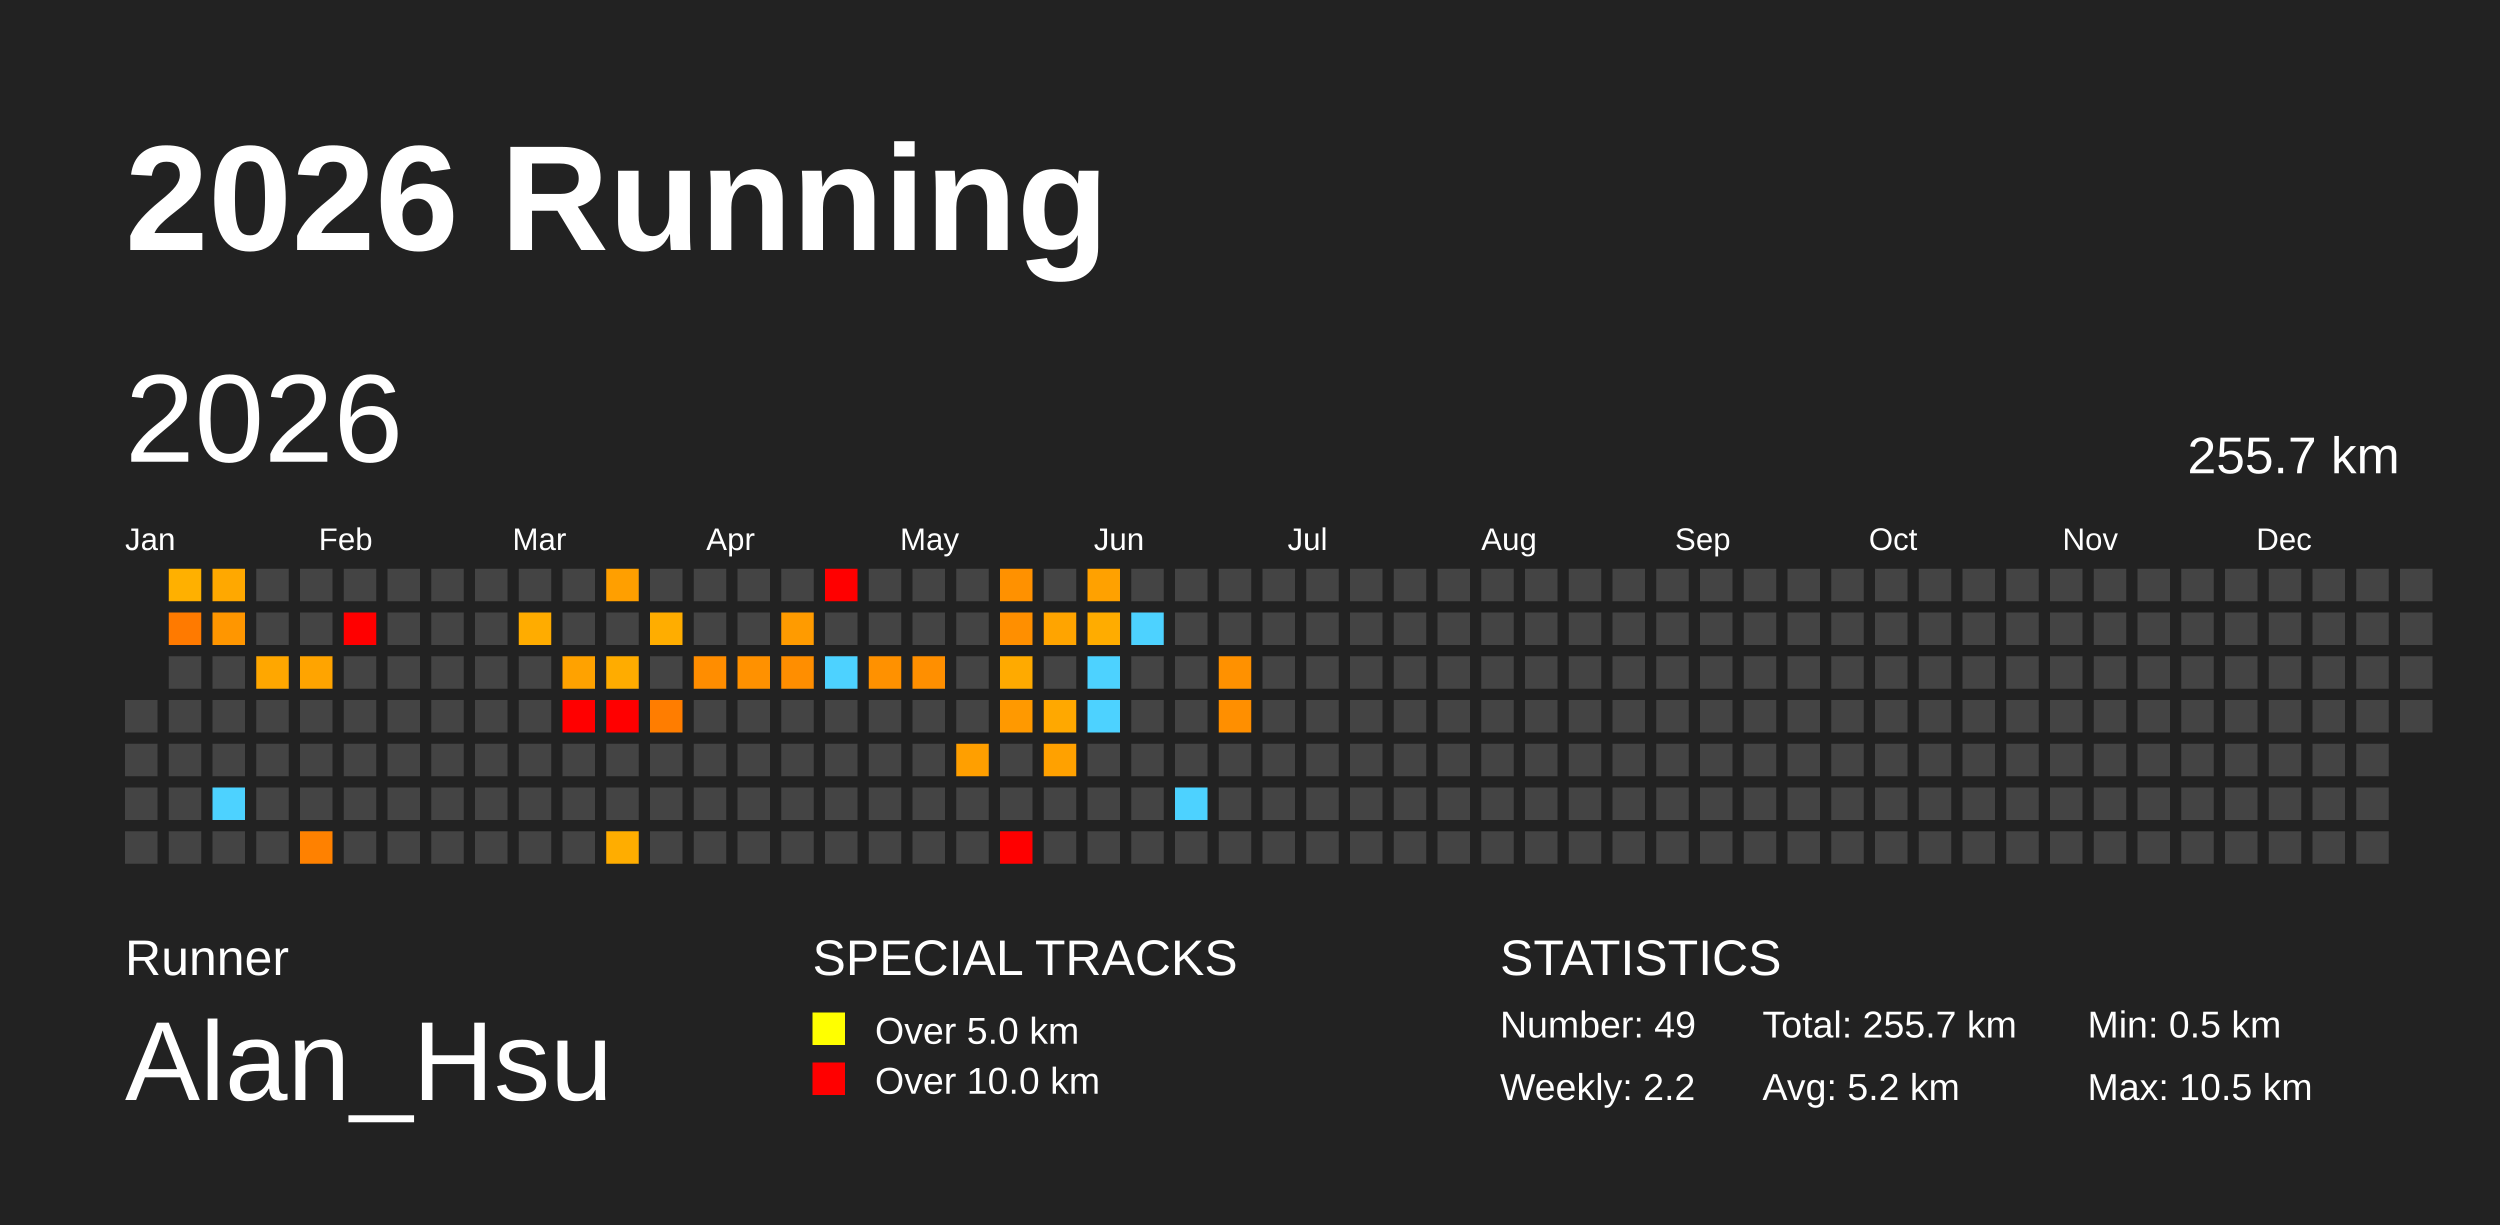
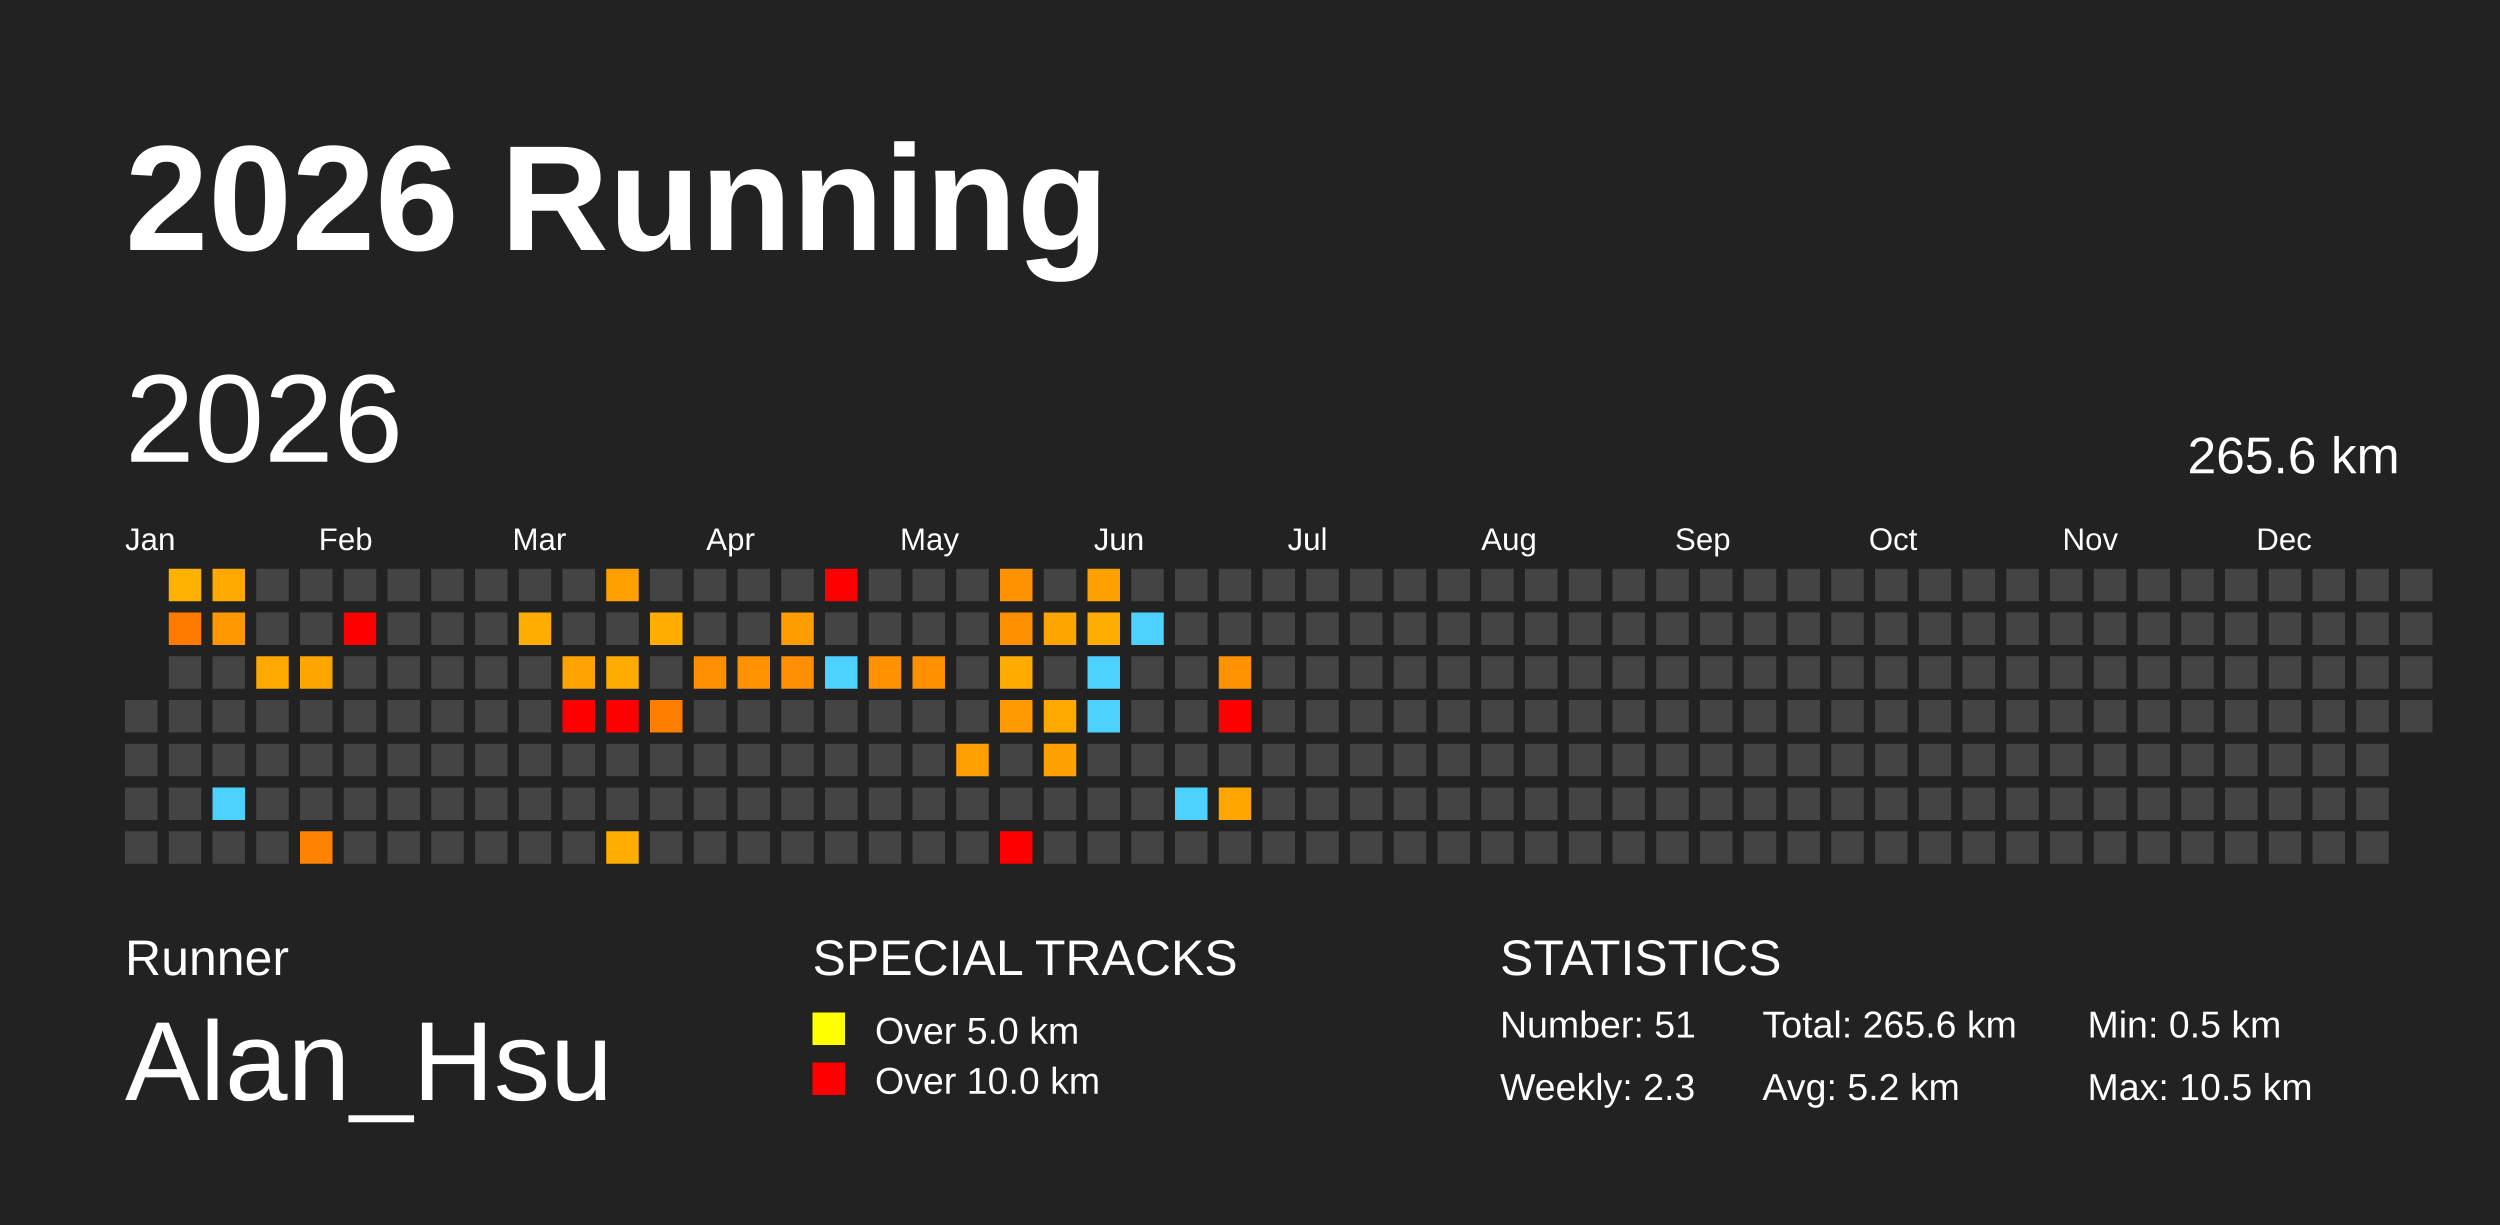
<svg xmlns="http://www.w3.org/2000/svg" baseProfile="full" height="98mm" version="1.1" viewBox="0,0,200,98" width="200mm">
  <defs />
  <rect fill="#222222" height="98" width="200" x="0" y="0" />
  <text fill="#FFFFFF" style="font-size:12px; font-family:Arial; font-weight:bold;" x="10" y="20">2026 Running</text>
  <text fill="#FFFFFF" style="font-size:4px; font-family:Arial" x="10" y="78">Runner</text>
  <text fill="#FFFFFF" style="font-size:9px; font-family:Arial" x="10" y="88">Alan_Hsu</text>
  <text fill="#FFFFFF" style="font-size:4px; font-family:Arial" x="65" y="78">SPECIAL TRACKS</text>
  <rect fill="yellow" height="2.6" width="2.6" x="65" y="81" />
  <text fill="#FFFFFF" style="font-size:3px; font-family:Arial" x="70" y="83.5">Over 5.0 km</text>
  <rect fill="red" height="2.6" width="2.6" x="65" y="85" />
  <text fill="#FFFFFF" style="font-size:3px; font-family:Arial" x="70" y="87.5">Over 10.0 km</text>
  <text fill="#FFFFFF" style="font-size:4px; font-family:Arial" x="120" y="78">STATISTICS</text>
-   <text fill="#FFFFFF" style="font-size:3px; font-family:Arial" x="120" y="83">Number: 49</text>
-   <text fill="#FFFFFF" style="font-size:3px; font-family:Arial" x="120" y="88">Weekly: 2.2</text>
-   <text fill="#FFFFFF" style="font-size:3px; font-family:Arial" x="141" y="83">Total: 255.7 km</text>
+   <text fill="#FFFFFF" style="font-size:3px; font-family:Arial" x="120" y="83">Number: 51</text>
+   <text fill="#FFFFFF" style="font-size:3px; font-family:Arial" x="120" y="88">Weekly: 2.3</text>
+   <text fill="#FFFFFF" style="font-size:3px; font-family:Arial" x="141" y="83">Total: 265.6 km</text>
  <text fill="#FFFFFF" style="font-size:3px; font-family:Arial" x="141" y="88">Avg: 5.2 km</text>
  <text fill="#FFFFFF" style="font-size:3px; font-family:Arial" x="167" y="83">Min: 0.5 km</text>
  <text fill="#FFFFFF" style="font-size:3px; font-family:Arial" x="167" y="88">Max: 10.5 km</text>
  <text dominant-baseline="hanging" fill="#FFFFFF" style="font-size:10.0px; font-family:Arial;" x="10" y="30">2026</text>
-   <text dominant-baseline="hanging" fill="#FFFFFF" style="font-size:4.125px; font-family:Arial;" x="175" y="35">255.7 km</text>
+   <text dominant-baseline="hanging" fill="#FFFFFF" style="font-size:4.125px; font-family:Arial;" x="175" y="35">265.6 km</text>
  <text fill="#FFFFFF" style="font-size:2.5px; font-family:Arial" x="10.0" y="44">Jan</text>
  <text fill="#FFFFFF" style="font-size:2.5px; font-family:Arial" x="25.5" y="44">Feb</text>
  <text fill="#FFFFFF" style="font-size:2.5px; font-family:Arial" x="41.0" y="44">Mar</text>
  <text fill="#FFFFFF" style="font-size:2.5px; font-family:Arial" x="56.5" y="44">Apr</text>
  <text fill="#FFFFFF" style="font-size:2.5px; font-family:Arial" x="72.0" y="44">May</text>
  <text fill="#FFFFFF" style="font-size:2.5px; font-family:Arial" x="87.5" y="44">Jun</text>
  <text fill="#FFFFFF" style="font-size:2.5px; font-family:Arial" x="103.0" y="44">Jul</text>
  <text fill="#FFFFFF" style="font-size:2.5px; font-family:Arial" x="118.5" y="44">Aug</text>
  <text fill="#FFFFFF" style="font-size:2.5px; font-family:Arial" x="134.0" y="44">Sep</text>
  <text fill="#FFFFFF" style="font-size:2.5px; font-family:Arial" x="149.5" y="44">Oct</text>
  <text fill="#FFFFFF" style="font-size:2.5px; font-family:Arial" x="165.0" y="44">Nov</text>
  <text fill="#FFFFFF" style="font-size:2.5px; font-family:Arial" x="180.5" y="44">Dec</text>
  <rect fill="#444444" height="2.6" width="2.6" x="10.0" y="56.0" />
  <rect fill="#444444" height="2.6" width="2.6" x="10.0" y="59.5" />
  <rect fill="#444444" height="2.6" width="2.6" x="10.0" y="63.0" />
  <rect fill="#444444" height="2.6" width="2.6" x="10.0" y="66.5" />
-   <rect fill="#ffb000" height="2.6" width="2.6" x="13.5" y="45.5" />
-   <rect fill="#ff7a00" height="2.6" width="2.6" x="13.5" y="49.0" />
+   <rect fill="#ffb100" height="2.6" width="2.6" x="13.5" y="45.5" />
+   <rect fill="#ff7b00" height="2.6" width="2.6" x="13.5" y="49.0" />
  <rect fill="#444444" height="2.6" width="2.6" x="13.5" y="52.5" />
  <rect fill="#444444" height="2.6" width="2.6" x="13.5" y="56.0" />
  <rect fill="#444444" height="2.6" width="2.6" x="13.5" y="59.5" />
  <rect fill="#444444" height="2.6" width="2.6" x="13.5" y="63.0" />
  <rect fill="#444444" height="2.6" width="2.6" x="13.5" y="66.5" />
-   <rect fill="#ffa800" height="2.6" width="2.6" x="17.0" y="45.5" />
-   <rect fill="#ff9600" height="2.6" width="2.6" x="17.0" y="49.0" />
+   <rect fill="#ffa900" height="2.6" width="2.6" x="17.0" y="45.5" />
+   <rect fill="#ff9700" height="2.6" width="2.6" x="17.0" y="49.0" />
  <rect fill="#444444" height="2.6" width="2.6" x="17.0" y="52.5" />
  <rect fill="#444444" height="2.6" width="2.6" x="17.0" y="56.0" />
  <rect fill="#444444" height="2.6" width="2.6" x="17.0" y="59.5" />
  <rect fill="#4dd2ff" height="2.6" width="2.6" x="17.0" y="63.0" />
  <rect fill="#444444" height="2.6" width="2.6" x="17.0" y="66.5" />
  <rect fill="#444444" height="2.6" width="2.6" x="20.5" y="45.5" />
  <rect fill="#444444" height="2.6" width="2.6" x="20.5" y="49.0" />
-   <rect fill="#ffa700" height="2.6" width="2.6" x="20.5" y="52.5" />
+   <rect fill="#ffa800" height="2.6" width="2.6" x="20.5" y="52.5" />
  <rect fill="#444444" height="2.6" width="2.6" x="20.5" y="56.0" />
  <rect fill="#444444" height="2.6" width="2.6" x="20.5" y="59.5" />
  <rect fill="#444444" height="2.6" width="2.6" x="20.5" y="63.0" />
  <rect fill="#444444" height="2.6" width="2.6" x="20.5" y="66.5" />
  <rect fill="#444444" height="2.6" width="2.6" x="24.0" y="45.5" />
  <rect fill="#444444" height="2.6" width="2.6" x="24.0" y="49.0" />
-   <rect fill="#ffa400" height="2.6" width="2.6" x="24.0" y="52.5" />
+   <rect fill="#ffa500" height="2.6" width="2.6" x="24.0" y="52.5" />
  <rect fill="#444444" height="2.6" width="2.6" x="24.0" y="56.0" />
  <rect fill="#444444" height="2.6" width="2.6" x="24.0" y="59.5" />
  <rect fill="#444444" height="2.6" width="2.6" x="24.0" y="63.0" />
-   <rect fill="#ff8100" height="2.6" width="2.6" x="24.0" y="66.5" />
+   <rect fill="#ff8200" height="2.6" width="2.6" x="24.0" y="66.5" />
  <rect fill="#444444" height="2.6" width="2.6" x="27.5" y="45.5" />
  <rect fill="red" height="2.6" width="2.6" x="27.5" y="49.0" />
  <rect fill="#444444" height="2.6" width="2.6" x="27.5" y="52.5" />
  <rect fill="#444444" height="2.6" width="2.6" x="27.5" y="56.0" />
  <rect fill="#444444" height="2.6" width="2.6" x="27.5" y="59.5" />
  <rect fill="#444444" height="2.6" width="2.6" x="27.5" y="63.0" />
  <rect fill="#444444" height="2.6" width="2.6" x="27.5" y="66.5" />
  <rect fill="#444444" height="2.6" width="2.6" x="31.0" y="45.5" />
  <rect fill="#444444" height="2.6" width="2.6" x="31.0" y="49.0" />
  <rect fill="#444444" height="2.6" width="2.6" x="31.0" y="52.5" />
  <rect fill="#444444" height="2.6" width="2.6" x="31.0" y="56.0" />
  <rect fill="#444444" height="2.6" width="2.6" x="31.0" y="59.5" />
  <rect fill="#444444" height="2.6" width="2.6" x="31.0" y="63.0" />
  <rect fill="#444444" height="2.6" width="2.6" x="31.0" y="66.5" />
  <rect fill="#444444" height="2.6" width="2.6" x="34.5" y="45.5" />
  <rect fill="#444444" height="2.6" width="2.6" x="34.5" y="49.0" />
  <rect fill="#444444" height="2.6" width="2.6" x="34.5" y="52.5" />
  <rect fill="#444444" height="2.6" width="2.6" x="34.5" y="56.0" />
  <rect fill="#444444" height="2.6" width="2.6" x="34.5" y="59.5" />
  <rect fill="#444444" height="2.6" width="2.6" x="34.5" y="63.0" />
  <rect fill="#444444" height="2.6" width="2.6" x="34.5" y="66.5" />
  <rect fill="#444444" height="2.6" width="2.6" x="38.0" y="45.5" />
  <rect fill="#444444" height="2.6" width="2.6" x="38.0" y="49.0" />
  <rect fill="#444444" height="2.6" width="2.6" x="38.0" y="52.5" />
  <rect fill="#444444" height="2.6" width="2.6" x="38.0" y="56.0" />
  <rect fill="#444444" height="2.6" width="2.6" x="38.0" y="59.5" />
  <rect fill="#444444" height="2.6" width="2.6" x="38.0" y="63.0" />
  <rect fill="#444444" height="2.6" width="2.6" x="38.0" y="66.5" />
  <rect fill="#444444" height="2.6" width="2.6" x="41.5" y="45.5" />
-   <rect fill="#ffac00" height="2.6" width="2.6" x="41.5" y="49.0" />
+   <rect fill="#ffad00" height="2.6" width="2.6" x="41.5" y="49.0" />
  <rect fill="#444444" height="2.6" width="2.6" x="41.5" y="52.5" />
  <rect fill="#444444" height="2.6" width="2.6" x="41.5" y="56.0" />
  <rect fill="#444444" height="2.6" width="2.6" x="41.5" y="59.5" />
  <rect fill="#444444" height="2.6" width="2.6" x="41.5" y="63.0" />
  <rect fill="#444444" height="2.6" width="2.6" x="41.5" y="66.5" />
  <rect fill="#444444" height="2.6" width="2.6" x="45.0" y="45.5" />
  <rect fill="#444444" height="2.6" width="2.6" x="45.0" y="49.0" />
-   <rect fill="#ffa200" height="2.6" width="2.6" x="45.0" y="52.5" />
+   <rect fill="#ffa300" height="2.6" width="2.6" x="45.0" y="52.5" />
  <rect fill="red" height="2.6" width="2.6" x="45.0" y="56.0" />
  <rect fill="#444444" height="2.6" width="2.6" x="45.0" y="59.5" />
  <rect fill="#444444" height="2.6" width="2.6" x="45.0" y="63.0" />
  <rect fill="#444444" height="2.6" width="2.6" x="45.0" y="66.5" />
-   <rect fill="#ff9f00" height="2.6" width="2.6" x="48.5" y="45.5" />
+   <rect fill="#ffa000" height="2.6" width="2.6" x="48.5" y="45.5" />
  <rect fill="#444444" height="2.6" width="2.6" x="48.5" y="49.0" />
  <rect fill="#ffac00" height="2.6" width="2.6" x="48.5" y="52.5" />
  <rect fill="red" height="2.6" width="2.6" x="48.5" y="56.0" />
  <rect fill="#444444" height="2.6" width="2.6" x="48.5" y="59.5" />
  <rect fill="#444444" height="2.6" width="2.6" x="48.5" y="63.0" />
-   <rect fill="#ffad00" height="2.6" width="2.6" x="48.5" y="66.5" />
+   <rect fill="#ffae00" height="2.6" width="2.6" x="48.5" y="66.5" />
  <rect fill="#444444" height="2.6" width="2.6" x="52.0" y="45.5" />
-   <rect fill="#ffad00" height="2.6" width="2.6" x="52.0" y="49.0" />
+   <rect fill="#ffae00" height="2.6" width="2.6" x="52.0" y="49.0" />
  <rect fill="#444444" height="2.6" width="2.6" x="52.0" y="52.5" />
-   <rect fill="#ff7d00" height="2.6" width="2.6" x="52.0" y="56.0" />
+   <rect fill="#ff7e00" height="2.6" width="2.6" x="52.0" y="56.0" />
  <rect fill="#444444" height="2.6" width="2.6" x="52.0" y="59.5" />
  <rect fill="#444444" height="2.6" width="2.6" x="52.0" y="63.0" />
  <rect fill="#444444" height="2.6" width="2.6" x="52.0" y="66.5" />
  <rect fill="#444444" height="2.6" width="2.6" x="55.5" y="45.5" />
  <rect fill="#444444" height="2.6" width="2.6" x="55.5" y="49.0" />
-   <rect fill="#ff8d00" height="2.6" width="2.6" x="55.5" y="52.5" />
+   <rect fill="#ff8e00" height="2.6" width="2.6" x="55.5" y="52.5" />
  <rect fill="#444444" height="2.6" width="2.6" x="55.5" y="56.0" />
  <rect fill="#444444" height="2.6" width="2.6" x="55.5" y="59.5" />
  <rect fill="#444444" height="2.6" width="2.6" x="55.5" y="63.0" />
  <rect fill="#444444" height="2.6" width="2.6" x="55.5" y="66.5" />
  <rect fill="#444444" height="2.6" width="2.6" x="59.0" y="45.5" />
  <rect fill="#444444" height="2.6" width="2.6" x="59.0" y="49.0" />
-   <rect fill="#ff9100" height="2.6" width="2.6" x="59.0" y="52.5" />
+   <rect fill="#ff9200" height="2.6" width="2.6" x="59.0" y="52.5" />
  <rect fill="#444444" height="2.6" width="2.6" x="59.0" y="56.0" />
  <rect fill="#444444" height="2.6" width="2.6" x="59.0" y="59.5" />
  <rect fill="#444444" height="2.6" width="2.6" x="59.0" y="63.0" />
  <rect fill="#444444" height="2.6" width="2.6" x="59.0" y="66.5" />
  <rect fill="#444444" height="2.6" width="2.6" x="62.5" y="45.5" />
-   <rect fill="#ff9b00" height="2.6" width="2.6" x="62.5" y="49.0" />
-   <rect fill="#ff8e00" height="2.6" width="2.6" x="62.5" y="52.5" />
+   <rect fill="#ff9c00" height="2.6" width="2.6" x="62.5" y="49.0" />
+   <rect fill="#ff8f00" height="2.6" width="2.6" x="62.5" y="52.5" />
  <rect fill="#444444" height="2.6" width="2.6" x="62.5" y="56.0" />
  <rect fill="#444444" height="2.6" width="2.6" x="62.5" y="59.5" />
  <rect fill="#444444" height="2.6" width="2.6" x="62.5" y="63.0" />
  <rect fill="#444444" height="2.6" width="2.6" x="62.5" y="66.5" />
  <rect fill="red" height="2.6" width="2.6" x="66.0" y="45.5" />
  <rect fill="#444444" height="2.6" width="2.6" x="66.0" y="49.0" />
  <rect fill="#4dd2ff" height="2.6" width="2.6" x="66.0" y="52.5" />
  <rect fill="#444444" height="2.6" width="2.6" x="66.0" y="56.0" />
  <rect fill="#444444" height="2.6" width="2.6" x="66.0" y="59.5" />
  <rect fill="#444444" height="2.6" width="2.6" x="66.0" y="63.0" />
  <rect fill="#444444" height="2.6" width="2.6" x="66.0" y="66.5" />
  <rect fill="#444444" height="2.6" width="2.6" x="69.5" y="45.5" />
  <rect fill="#444444" height="2.6" width="2.6" x="69.5" y="49.0" />
-   <rect fill="#ff9100" height="2.6" width="2.6" x="69.5" y="52.5" />
+   <rect fill="#ff9200" height="2.6" width="2.6" x="69.5" y="52.5" />
  <rect fill="#444444" height="2.6" width="2.6" x="69.5" y="56.0" />
  <rect fill="#444444" height="2.6" width="2.6" x="69.5" y="59.5" />
  <rect fill="#444444" height="2.6" width="2.6" x="69.5" y="63.0" />
  <rect fill="#444444" height="2.6" width="2.6" x="69.5" y="66.5" />
  <rect fill="#444444" height="2.6" width="2.6" x="73.0" y="45.5" />
  <rect fill="#444444" height="2.6" width="2.6" x="73.0" y="49.0" />
-   <rect fill="#ff8f00" height="2.6" width="2.6" x="73.0" y="52.5" />
+   <rect fill="#ff9000" height="2.6" width="2.6" x="73.0" y="52.5" />
  <rect fill="#444444" height="2.6" width="2.6" x="73.0" y="56.0" />
  <rect fill="#444444" height="2.6" width="2.6" x="73.0" y="59.5" />
  <rect fill="#444444" height="2.6" width="2.6" x="73.0" y="63.0" />
  <rect fill="#444444" height="2.6" width="2.6" x="73.0" y="66.5" />
  <rect fill="#444444" height="2.6" width="2.6" x="76.5" y="45.5" />
  <rect fill="#444444" height="2.6" width="2.6" x="76.5" y="49.0" />
  <rect fill="#444444" height="2.6" width="2.6" x="76.5" y="52.5" />
  <rect fill="#444444" height="2.6" width="2.6" x="76.5" y="56.0" />
-   <rect fill="#ff9f00" height="2.6" width="2.6" x="76.5" y="59.5" />
+   <rect fill="#ffa000" height="2.6" width="2.6" x="76.5" y="59.5" />
  <rect fill="#444444" height="2.6" width="2.6" x="76.5" y="63.0" />
  <rect fill="#444444" height="2.6" width="2.6" x="76.5" y="66.5" />
-   <rect fill="#ff9100" height="2.6" width="2.6" x="80.0" y="45.5" />
-   <rect fill="#ff8f00" height="2.6" width="2.6" x="80.0" y="49.0" />
-   <rect fill="#ffaa00" height="2.6" width="2.6" x="80.0" y="52.5" />
-   <rect fill="#ff9900" height="2.6" width="2.6" x="80.0" y="56.0" />
+   <rect fill="#ff9200" height="2.6" width="2.6" x="80.0" y="45.5" />
+   <rect fill="#ff9000" height="2.6" width="2.6" x="80.0" y="49.0" />
+   <rect fill="#ffab00" height="2.6" width="2.6" x="80.0" y="52.5" />
+   <rect fill="#ff9a00" height="2.6" width="2.6" x="80.0" y="56.0" />
  <rect fill="#444444" height="2.6" width="2.6" x="80.0" y="59.5" />
  <rect fill="#444444" height="2.6" width="2.6" x="80.0" y="63.0" />
  <rect fill="red" height="2.6" width="2.6" x="80.0" y="66.5" />
  <rect fill="#444444" height="2.6" width="2.6" x="83.5" y="45.5" />
-   <rect fill="#ffa400" height="2.6" width="2.6" x="83.5" y="49.0" />
+   <rect fill="#ffa500" height="2.6" width="2.6" x="83.5" y="49.0" />
  <rect fill="#444444" height="2.6" width="2.6" x="83.5" y="52.5" />
-   <rect fill="#ffa800" height="2.6" width="2.6" x="83.5" y="56.0" />
-   <rect fill="#ffa100" height="2.6" width="2.6" x="83.5" y="59.5" />
+   <rect fill="#ffa900" height="2.6" width="2.6" x="83.5" y="56.0" />
+   <rect fill="#ffa200" height="2.6" width="2.6" x="83.5" y="59.5" />
  <rect fill="#444444" height="2.6" width="2.6" x="83.5" y="63.0" />
  <rect fill="#444444" height="2.6" width="2.6" x="83.5" y="66.5" />
-   <rect fill="#ffa100" height="2.6" width="2.6" x="87.0" y="45.5" />
-   <rect fill="#ffac00" height="2.6" width="2.6" x="87.0" y="49.0" />
+   <rect fill="#ffa200" height="2.6" width="2.6" x="87.0" y="45.5" />
+   <rect fill="#ffad00" height="2.6" width="2.6" x="87.0" y="49.0" />
  <rect fill="#4dd2ff" height="2.6" width="2.6" x="87.0" y="52.5" />
  <rect fill="#4dd2ff" height="2.6" width="2.6" x="87.0" y="56.0" />
  <rect fill="#444444" height="2.6" width="2.6" x="87.0" y="59.5" />
  <rect fill="#444444" height="2.6" width="2.6" x="87.0" y="63.0" />
  <rect fill="#444444" height="2.6" width="2.6" x="87.0" y="66.5" />
  <rect fill="#444444" height="2.6" width="2.6" x="90.5" y="45.5" />
  <rect fill="#4dd2ff" height="2.6" width="2.6" x="90.5" y="49.0" />
  <rect fill="#444444" height="2.6" width="2.6" x="90.5" y="52.5" />
  <rect fill="#444444" height="2.6" width="2.6" x="90.5" y="56.0" />
  <rect fill="#444444" height="2.6" width="2.6" x="90.5" y="59.5" />
  <rect fill="#444444" height="2.6" width="2.6" x="90.5" y="63.0" />
  <rect fill="#444444" height="2.6" width="2.6" x="90.5" y="66.5" />
  <rect fill="#444444" height="2.6" width="2.6" x="94.0" y="45.5" />
  <rect fill="#444444" height="2.6" width="2.6" x="94.0" y="49.0" />
  <rect fill="#444444" height="2.6" width="2.6" x="94.0" y="52.5" />
  <rect fill="#444444" height="2.6" width="2.6" x="94.0" y="56.0" />
  <rect fill="#444444" height="2.6" width="2.6" x="94.0" y="59.5" />
  <rect fill="#4dd2ff" height="2.6" width="2.6" x="94.0" y="63.0" />
  <rect fill="#444444" height="2.6" width="2.6" x="94.0" y="66.5" />
  <rect fill="#444444" height="2.6" width="2.6" x="97.5" y="45.5" />
  <rect fill="#444444" height="2.6" width="2.6" x="97.5" y="49.0" />
-   <rect fill="#ff9100" height="2.6" width="2.6" x="97.5" y="52.5" />
-   <rect fill="#ff8f00" height="2.6" width="2.6" x="97.5" y="56.0" />
+   <rect fill="#ff9200" height="2.6" width="2.6" x="97.5" y="52.5" />
+   <rect fill="red" height="2.6" width="2.6" x="97.5" y="56.0" />
  <rect fill="#444444" height="2.6" width="2.6" x="97.5" y="59.5" />
-   <rect fill="#444444" height="2.6" width="2.6" x="97.5" y="63.0" />
+   <rect fill="#ffa600" height="2.6" width="2.6" x="97.5" y="63.0" />
  <rect fill="#444444" height="2.6" width="2.6" x="97.5" y="66.5" />
  <rect fill="#444444" height="2.6" width="2.6" x="101.0" y="45.5" />
  <rect fill="#444444" height="2.6" width="2.6" x="101.0" y="49.0" />
  <rect fill="#444444" height="2.6" width="2.6" x="101.0" y="52.5" />
  <rect fill="#444444" height="2.6" width="2.6" x="101.0" y="56.0" />
  <rect fill="#444444" height="2.6" width="2.6" x="101.0" y="59.5" />
  <rect fill="#444444" height="2.6" width="2.6" x="101.0" y="63.0" />
  <rect fill="#444444" height="2.6" width="2.6" x="101.0" y="66.5" />
  <rect fill="#444444" height="2.6" width="2.6" x="104.5" y="45.5" />
  <rect fill="#444444" height="2.6" width="2.6" x="104.5" y="49.0" />
  <rect fill="#444444" height="2.6" width="2.6" x="104.5" y="52.5" />
  <rect fill="#444444" height="2.6" width="2.6" x="104.5" y="56.0" />
  <rect fill="#444444" height="2.6" width="2.6" x="104.5" y="59.5" />
  <rect fill="#444444" height="2.6" width="2.6" x="104.5" y="63.0" />
  <rect fill="#444444" height="2.6" width="2.6" x="104.5" y="66.5" />
  <rect fill="#444444" height="2.6" width="2.6" x="108.0" y="45.5" />
  <rect fill="#444444" height="2.6" width="2.6" x="108.0" y="49.0" />
  <rect fill="#444444" height="2.6" width="2.6" x="108.0" y="52.5" />
  <rect fill="#444444" height="2.6" width="2.6" x="108.0" y="56.0" />
  <rect fill="#444444" height="2.6" width="2.6" x="108.0" y="59.5" />
  <rect fill="#444444" height="2.6" width="2.6" x="108.0" y="63.0" />
  <rect fill="#444444" height="2.6" width="2.6" x="108.0" y="66.5" />
  <rect fill="#444444" height="2.6" width="2.6" x="111.5" y="45.5" />
  <rect fill="#444444" height="2.6" width="2.6" x="111.5" y="49.0" />
  <rect fill="#444444" height="2.6" width="2.6" x="111.5" y="52.5" />
  <rect fill="#444444" height="2.6" width="2.6" x="111.5" y="56.0" />
  <rect fill="#444444" height="2.6" width="2.6" x="111.5" y="59.5" />
  <rect fill="#444444" height="2.6" width="2.6" x="111.5" y="63.0" />
  <rect fill="#444444" height="2.6" width="2.6" x="111.5" y="66.5" />
  <rect fill="#444444" height="2.6" width="2.6" x="115.0" y="45.5" />
  <rect fill="#444444" height="2.6" width="2.6" x="115.0" y="49.0" />
  <rect fill="#444444" height="2.6" width="2.6" x="115.0" y="52.5" />
  <rect fill="#444444" height="2.6" width="2.6" x="115.0" y="56.0" />
  <rect fill="#444444" height="2.6" width="2.6" x="115.0" y="59.5" />
  <rect fill="#444444" height="2.6" width="2.6" x="115.0" y="63.0" />
  <rect fill="#444444" height="2.6" width="2.6" x="115.0" y="66.5" />
  <rect fill="#444444" height="2.6" width="2.6" x="118.5" y="45.5" />
  <rect fill="#444444" height="2.6" width="2.6" x="118.5" y="49.0" />
  <rect fill="#444444" height="2.6" width="2.6" x="118.5" y="52.5" />
  <rect fill="#444444" height="2.6" width="2.6" x="118.5" y="56.0" />
  <rect fill="#444444" height="2.6" width="2.6" x="118.5" y="59.5" />
  <rect fill="#444444" height="2.6" width="2.6" x="118.5" y="63.0" />
  <rect fill="#444444" height="2.6" width="2.6" x="118.5" y="66.5" />
  <rect fill="#444444" height="2.6" width="2.6" x="122.0" y="45.5" />
  <rect fill="#444444" height="2.6" width="2.6" x="122.0" y="49.0" />
  <rect fill="#444444" height="2.6" width="2.6" x="122.0" y="52.5" />
  <rect fill="#444444" height="2.6" width="2.6" x="122.0" y="56.0" />
  <rect fill="#444444" height="2.6" width="2.6" x="122.0" y="59.5" />
  <rect fill="#444444" height="2.6" width="2.6" x="122.0" y="63.0" />
  <rect fill="#444444" height="2.6" width="2.6" x="122.0" y="66.5" />
  <rect fill="#444444" height="2.6" width="2.6" x="125.5" y="45.5" />
  <rect fill="#444444" height="2.6" width="2.6" x="125.5" y="49.0" />
  <rect fill="#444444" height="2.6" width="2.6" x="125.5" y="52.5" />
  <rect fill="#444444" height="2.6" width="2.6" x="125.5" y="56.0" />
  <rect fill="#444444" height="2.6" width="2.6" x="125.5" y="59.5" />
  <rect fill="#444444" height="2.6" width="2.6" x="125.5" y="63.0" />
  <rect fill="#444444" height="2.6" width="2.6" x="125.5" y="66.5" />
  <rect fill="#444444" height="2.6" width="2.6" x="129.0" y="45.5" />
  <rect fill="#444444" height="2.6" width="2.6" x="129.0" y="49.0" />
  <rect fill="#444444" height="2.6" width="2.6" x="129.0" y="52.5" />
  <rect fill="#444444" height="2.6" width="2.6" x="129.0" y="56.0" />
  <rect fill="#444444" height="2.6" width="2.6" x="129.0" y="59.5" />
  <rect fill="#444444" height="2.6" width="2.6" x="129.0" y="63.0" />
  <rect fill="#444444" height="2.6" width="2.6" x="129.0" y="66.5" />
  <rect fill="#444444" height="2.6" width="2.6" x="132.5" y="45.5" />
  <rect fill="#444444" height="2.6" width="2.6" x="132.5" y="49.0" />
  <rect fill="#444444" height="2.6" width="2.6" x="132.5" y="52.5" />
  <rect fill="#444444" height="2.6" width="2.6" x="132.5" y="56.0" />
  <rect fill="#444444" height="2.6" width="2.6" x="132.5" y="59.5" />
  <rect fill="#444444" height="2.6" width="2.6" x="132.5" y="63.0" />
  <rect fill="#444444" height="2.6" width="2.6" x="132.5" y="66.5" />
  <rect fill="#444444" height="2.6" width="2.6" x="136.0" y="45.5" />
  <rect fill="#444444" height="2.6" width="2.6" x="136.0" y="49.0" />
  <rect fill="#444444" height="2.6" width="2.6" x="136.0" y="52.5" />
  <rect fill="#444444" height="2.6" width="2.6" x="136.0" y="56.0" />
  <rect fill="#444444" height="2.6" width="2.6" x="136.0" y="59.5" />
  <rect fill="#444444" height="2.6" width="2.6" x="136.0" y="63.0" />
  <rect fill="#444444" height="2.6" width="2.6" x="136.0" y="66.5" />
  <rect fill="#444444" height="2.6" width="2.6" x="139.5" y="45.5" />
  <rect fill="#444444" height="2.6" width="2.6" x="139.5" y="49.0" />
  <rect fill="#444444" height="2.6" width="2.6" x="139.5" y="52.5" />
  <rect fill="#444444" height="2.6" width="2.6" x="139.5" y="56.0" />
  <rect fill="#444444" height="2.6" width="2.6" x="139.5" y="59.5" />
  <rect fill="#444444" height="2.6" width="2.6" x="139.5" y="63.0" />
  <rect fill="#444444" height="2.6" width="2.6" x="139.5" y="66.5" />
  <rect fill="#444444" height="2.6" width="2.6" x="143.0" y="45.5" />
  <rect fill="#444444" height="2.6" width="2.6" x="143.0" y="49.0" />
  <rect fill="#444444" height="2.6" width="2.6" x="143.0" y="52.5" />
  <rect fill="#444444" height="2.6" width="2.6" x="143.0" y="56.0" />
  <rect fill="#444444" height="2.6" width="2.6" x="143.0" y="59.5" />
  <rect fill="#444444" height="2.6" width="2.6" x="143.0" y="63.0" />
  <rect fill="#444444" height="2.6" width="2.6" x="143.0" y="66.5" />
  <rect fill="#444444" height="2.6" width="2.6" x="146.5" y="45.5" />
  <rect fill="#444444" height="2.6" width="2.6" x="146.5" y="49.0" />
  <rect fill="#444444" height="2.6" width="2.6" x="146.5" y="52.5" />
  <rect fill="#444444" height="2.6" width="2.6" x="146.5" y="56.0" />
  <rect fill="#444444" height="2.6" width="2.6" x="146.5" y="59.5" />
  <rect fill="#444444" height="2.6" width="2.6" x="146.5" y="63.0" />
  <rect fill="#444444" height="2.6" width="2.6" x="146.5" y="66.5" />
  <rect fill="#444444" height="2.6" width="2.6" x="150.0" y="45.5" />
  <rect fill="#444444" height="2.6" width="2.6" x="150.0" y="49.0" />
  <rect fill="#444444" height="2.6" width="2.6" x="150.0" y="52.5" />
  <rect fill="#444444" height="2.6" width="2.6" x="150.0" y="56.0" />
  <rect fill="#444444" height="2.6" width="2.6" x="150.0" y="59.5" />
  <rect fill="#444444" height="2.6" width="2.6" x="150.0" y="63.0" />
  <rect fill="#444444" height="2.6" width="2.6" x="150.0" y="66.5" />
  <rect fill="#444444" height="2.6" width="2.6" x="153.5" y="45.5" />
  <rect fill="#444444" height="2.6" width="2.6" x="153.5" y="49.0" />
  <rect fill="#444444" height="2.6" width="2.6" x="153.5" y="52.5" />
  <rect fill="#444444" height="2.6" width="2.6" x="153.5" y="56.0" />
  <rect fill="#444444" height="2.6" width="2.6" x="153.5" y="59.5" />
  <rect fill="#444444" height="2.6" width="2.6" x="153.5" y="63.0" />
  <rect fill="#444444" height="2.6" width="2.6" x="153.5" y="66.5" />
  <rect fill="#444444" height="2.6" width="2.6" x="157.0" y="45.5" />
  <rect fill="#444444" height="2.6" width="2.6" x="157.0" y="49.0" />
  <rect fill="#444444" height="2.6" width="2.6" x="157.0" y="52.5" />
  <rect fill="#444444" height="2.6" width="2.6" x="157.0" y="56.0" />
  <rect fill="#444444" height="2.6" width="2.6" x="157.0" y="59.5" />
  <rect fill="#444444" height="2.6" width="2.6" x="157.0" y="63.0" />
  <rect fill="#444444" height="2.6" width="2.6" x="157.0" y="66.5" />
  <rect fill="#444444" height="2.6" width="2.6" x="160.5" y="45.5" />
  <rect fill="#444444" height="2.6" width="2.6" x="160.5" y="49.0" />
  <rect fill="#444444" height="2.6" width="2.6" x="160.5" y="52.5" />
  <rect fill="#444444" height="2.6" width="2.6" x="160.5" y="56.0" />
  <rect fill="#444444" height="2.6" width="2.6" x="160.5" y="59.5" />
  <rect fill="#444444" height="2.6" width="2.6" x="160.5" y="63.0" />
  <rect fill="#444444" height="2.6" width="2.6" x="160.5" y="66.5" />
  <rect fill="#444444" height="2.6" width="2.6" x="164.0" y="45.5" />
  <rect fill="#444444" height="2.6" width="2.6" x="164.0" y="49.0" />
  <rect fill="#444444" height="2.6" width="2.6" x="164.0" y="52.5" />
  <rect fill="#444444" height="2.6" width="2.6" x="164.0" y="56.0" />
  <rect fill="#444444" height="2.6" width="2.6" x="164.0" y="59.5" />
  <rect fill="#444444" height="2.6" width="2.6" x="164.0" y="63.0" />
  <rect fill="#444444" height="2.6" width="2.6" x="164.0" y="66.5" />
  <rect fill="#444444" height="2.6" width="2.6" x="167.5" y="45.5" />
  <rect fill="#444444" height="2.6" width="2.6" x="167.5" y="49.0" />
  <rect fill="#444444" height="2.6" width="2.6" x="167.5" y="52.5" />
  <rect fill="#444444" height="2.6" width="2.6" x="167.5" y="56.0" />
  <rect fill="#444444" height="2.6" width="2.6" x="167.5" y="59.5" />
  <rect fill="#444444" height="2.6" width="2.6" x="167.5" y="63.0" />
  <rect fill="#444444" height="2.6" width="2.6" x="167.5" y="66.5" />
  <rect fill="#444444" height="2.6" width="2.6" x="171.0" y="45.5" />
  <rect fill="#444444" height="2.6" width="2.6" x="171.0" y="49.0" />
  <rect fill="#444444" height="2.6" width="2.6" x="171.0" y="52.5" />
  <rect fill="#444444" height="2.6" width="2.6" x="171.0" y="56.0" />
  <rect fill="#444444" height="2.6" width="2.6" x="171.0" y="59.5" />
  <rect fill="#444444" height="2.6" width="2.6" x="171.0" y="63.0" />
  <rect fill="#444444" height="2.6" width="2.6" x="171.0" y="66.5" />
  <rect fill="#444444" height="2.6" width="2.6" x="174.5" y="45.5" />
  <rect fill="#444444" height="2.6" width="2.6" x="174.5" y="49.0" />
  <rect fill="#444444" height="2.6" width="2.6" x="174.5" y="52.5" />
  <rect fill="#444444" height="2.6" width="2.6" x="174.5" y="56.0" />
  <rect fill="#444444" height="2.6" width="2.6" x="174.5" y="59.5" />
  <rect fill="#444444" height="2.6" width="2.6" x="174.5" y="63.0" />
  <rect fill="#444444" height="2.6" width="2.6" x="174.5" y="66.5" />
  <rect fill="#444444" height="2.6" width="2.6" x="178.0" y="45.5" />
  <rect fill="#444444" height="2.6" width="2.6" x="178.0" y="49.0" />
  <rect fill="#444444" height="2.6" width="2.6" x="178.0" y="52.5" />
  <rect fill="#444444" height="2.6" width="2.6" x="178.0" y="56.0" />
  <rect fill="#444444" height="2.6" width="2.6" x="178.0" y="59.5" />
  <rect fill="#444444" height="2.6" width="2.6" x="178.0" y="63.0" />
  <rect fill="#444444" height="2.6" width="2.6" x="178.0" y="66.5" />
  <rect fill="#444444" height="2.6" width="2.6" x="181.5" y="45.5" />
  <rect fill="#444444" height="2.6" width="2.6" x="181.5" y="49.0" />
  <rect fill="#444444" height="2.6" width="2.6" x="181.5" y="52.5" />
  <rect fill="#444444" height="2.6" width="2.6" x="181.5" y="56.0" />
  <rect fill="#444444" height="2.6" width="2.6" x="181.5" y="59.5" />
  <rect fill="#444444" height="2.6" width="2.6" x="181.5" y="63.0" />
  <rect fill="#444444" height="2.6" width="2.6" x="181.5" y="66.5" />
  <rect fill="#444444" height="2.6" width="2.6" x="185.0" y="45.5" />
  <rect fill="#444444" height="2.6" width="2.6" x="185.0" y="49.0" />
  <rect fill="#444444" height="2.6" width="2.6" x="185.0" y="52.5" />
  <rect fill="#444444" height="2.6" width="2.6" x="185.0" y="56.0" />
  <rect fill="#444444" height="2.6" width="2.6" x="185.0" y="59.5" />
  <rect fill="#444444" height="2.6" width="2.6" x="185.0" y="63.0" />
  <rect fill="#444444" height="2.6" width="2.6" x="185.0" y="66.5" />
  <rect fill="#444444" height="2.6" width="2.6" x="188.5" y="45.5" />
  <rect fill="#444444" height="2.6" width="2.6" x="188.5" y="49.0" />
  <rect fill="#444444" height="2.6" width="2.6" x="188.5" y="52.5" />
  <rect fill="#444444" height="2.6" width="2.6" x="188.5" y="56.0" />
  <rect fill="#444444" height="2.6" width="2.6" x="188.5" y="59.5" />
  <rect fill="#444444" height="2.6" width="2.6" x="188.5" y="63.0" />
  <rect fill="#444444" height="2.6" width="2.6" x="188.5" y="66.5" />
  <rect fill="#444444" height="2.6" width="2.6" x="192.0" y="45.5" />
  <rect fill="#444444" height="2.6" width="2.6" x="192.0" y="49.0" />
  <rect fill="#444444" height="2.6" width="2.6" x="192.0" y="52.5" />
  <rect fill="#444444" height="2.6" width="2.6" x="192.0" y="56.0" />
</svg>
